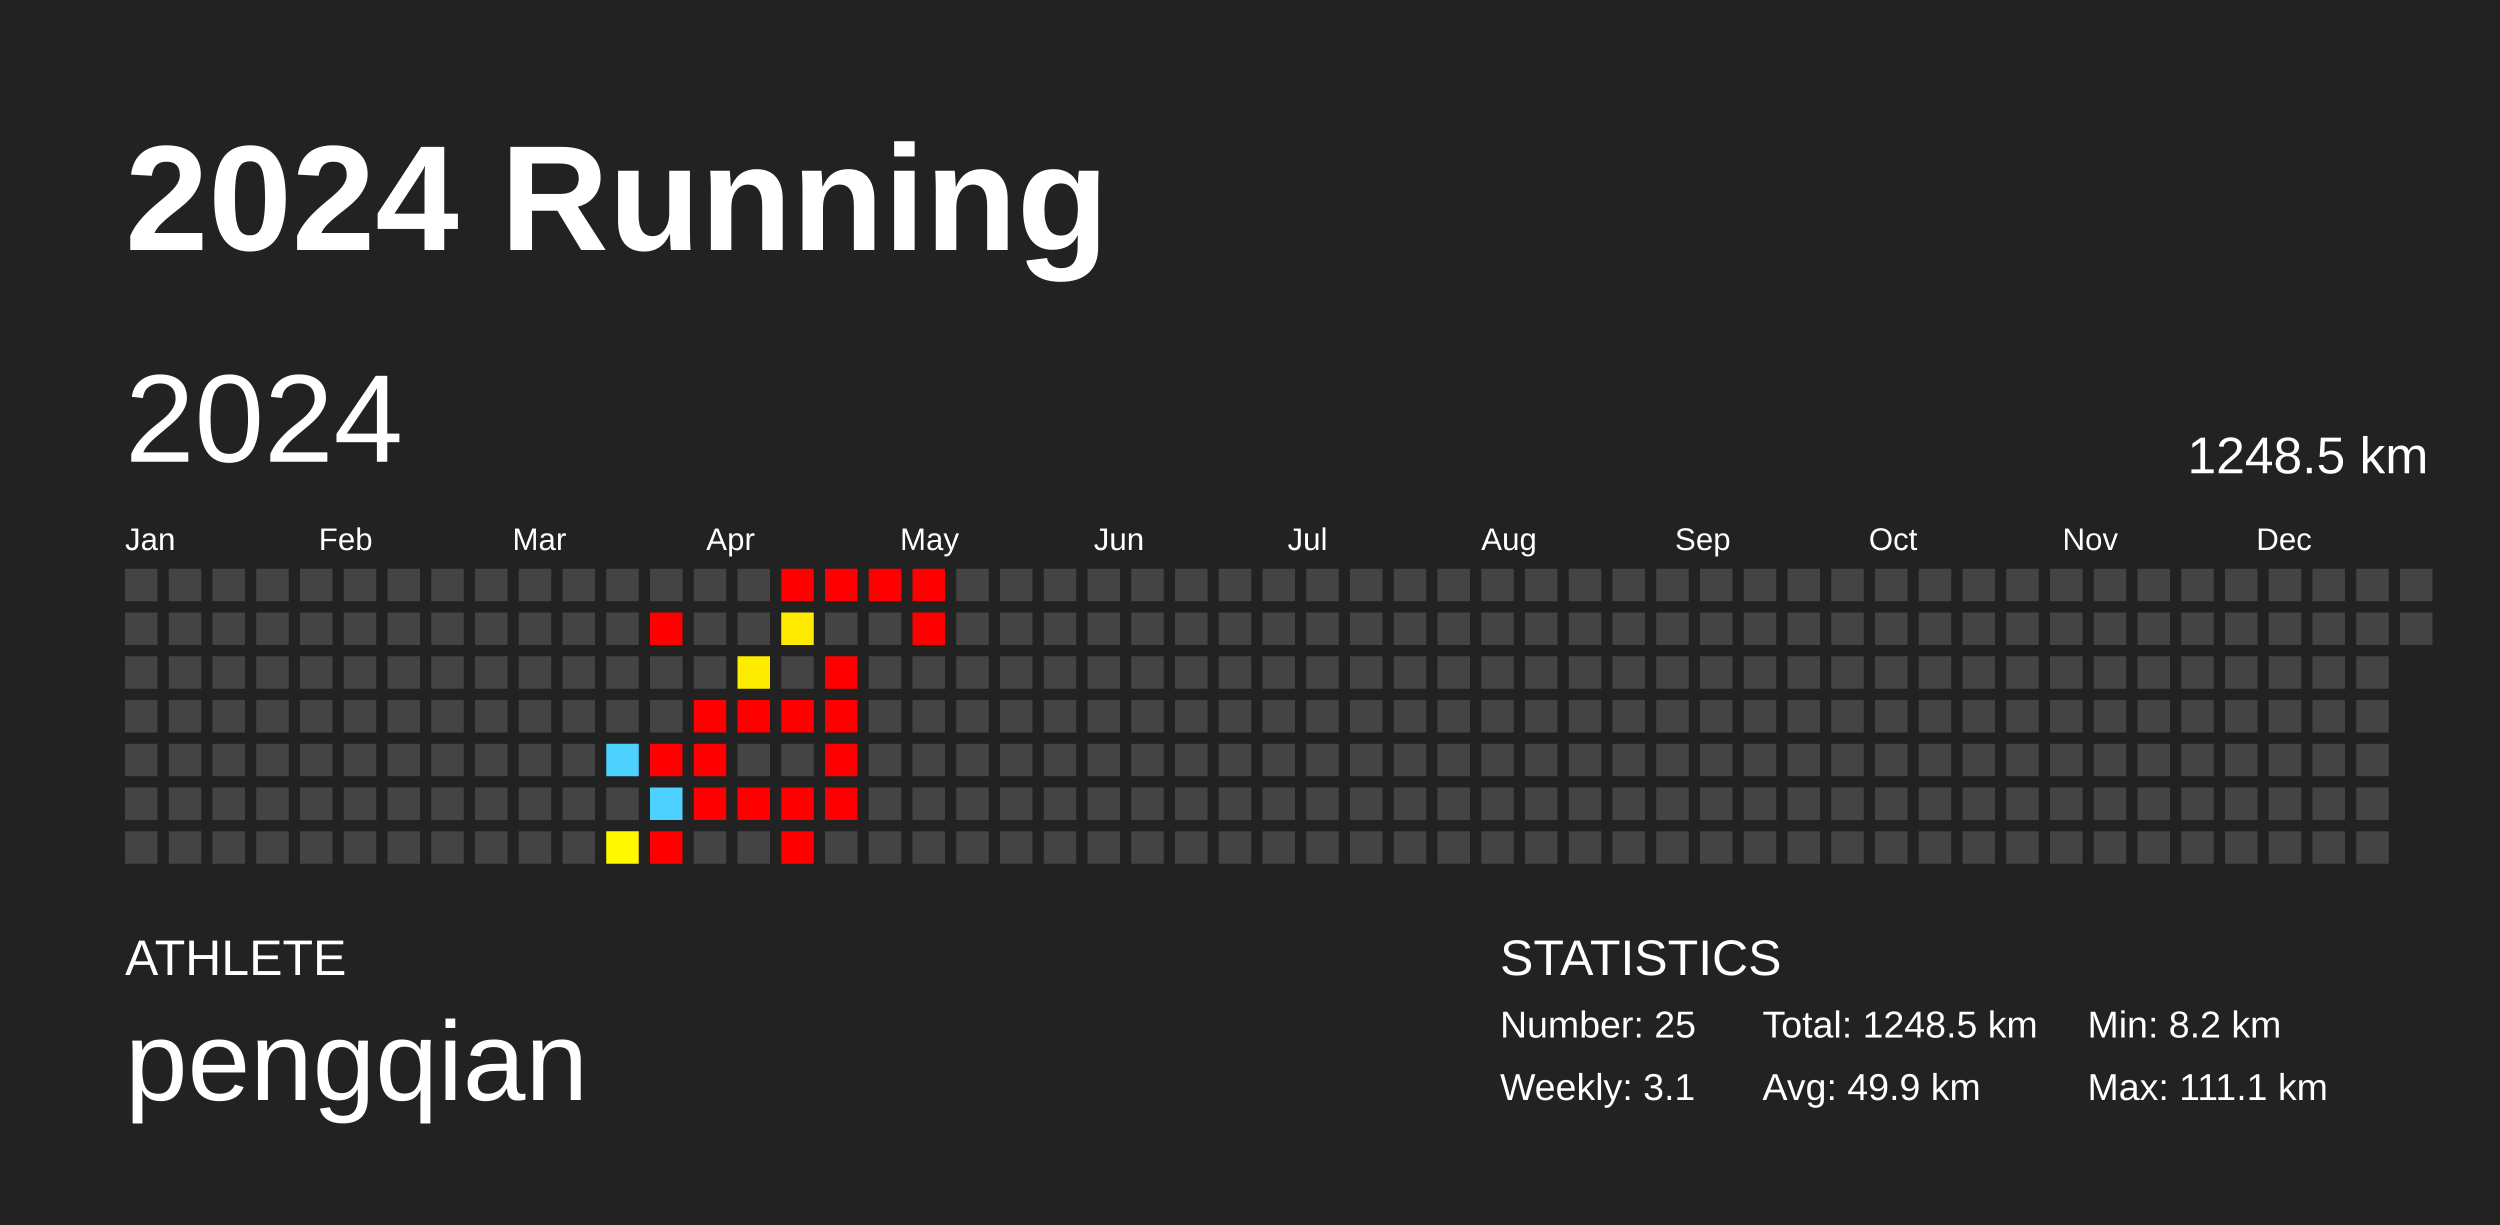
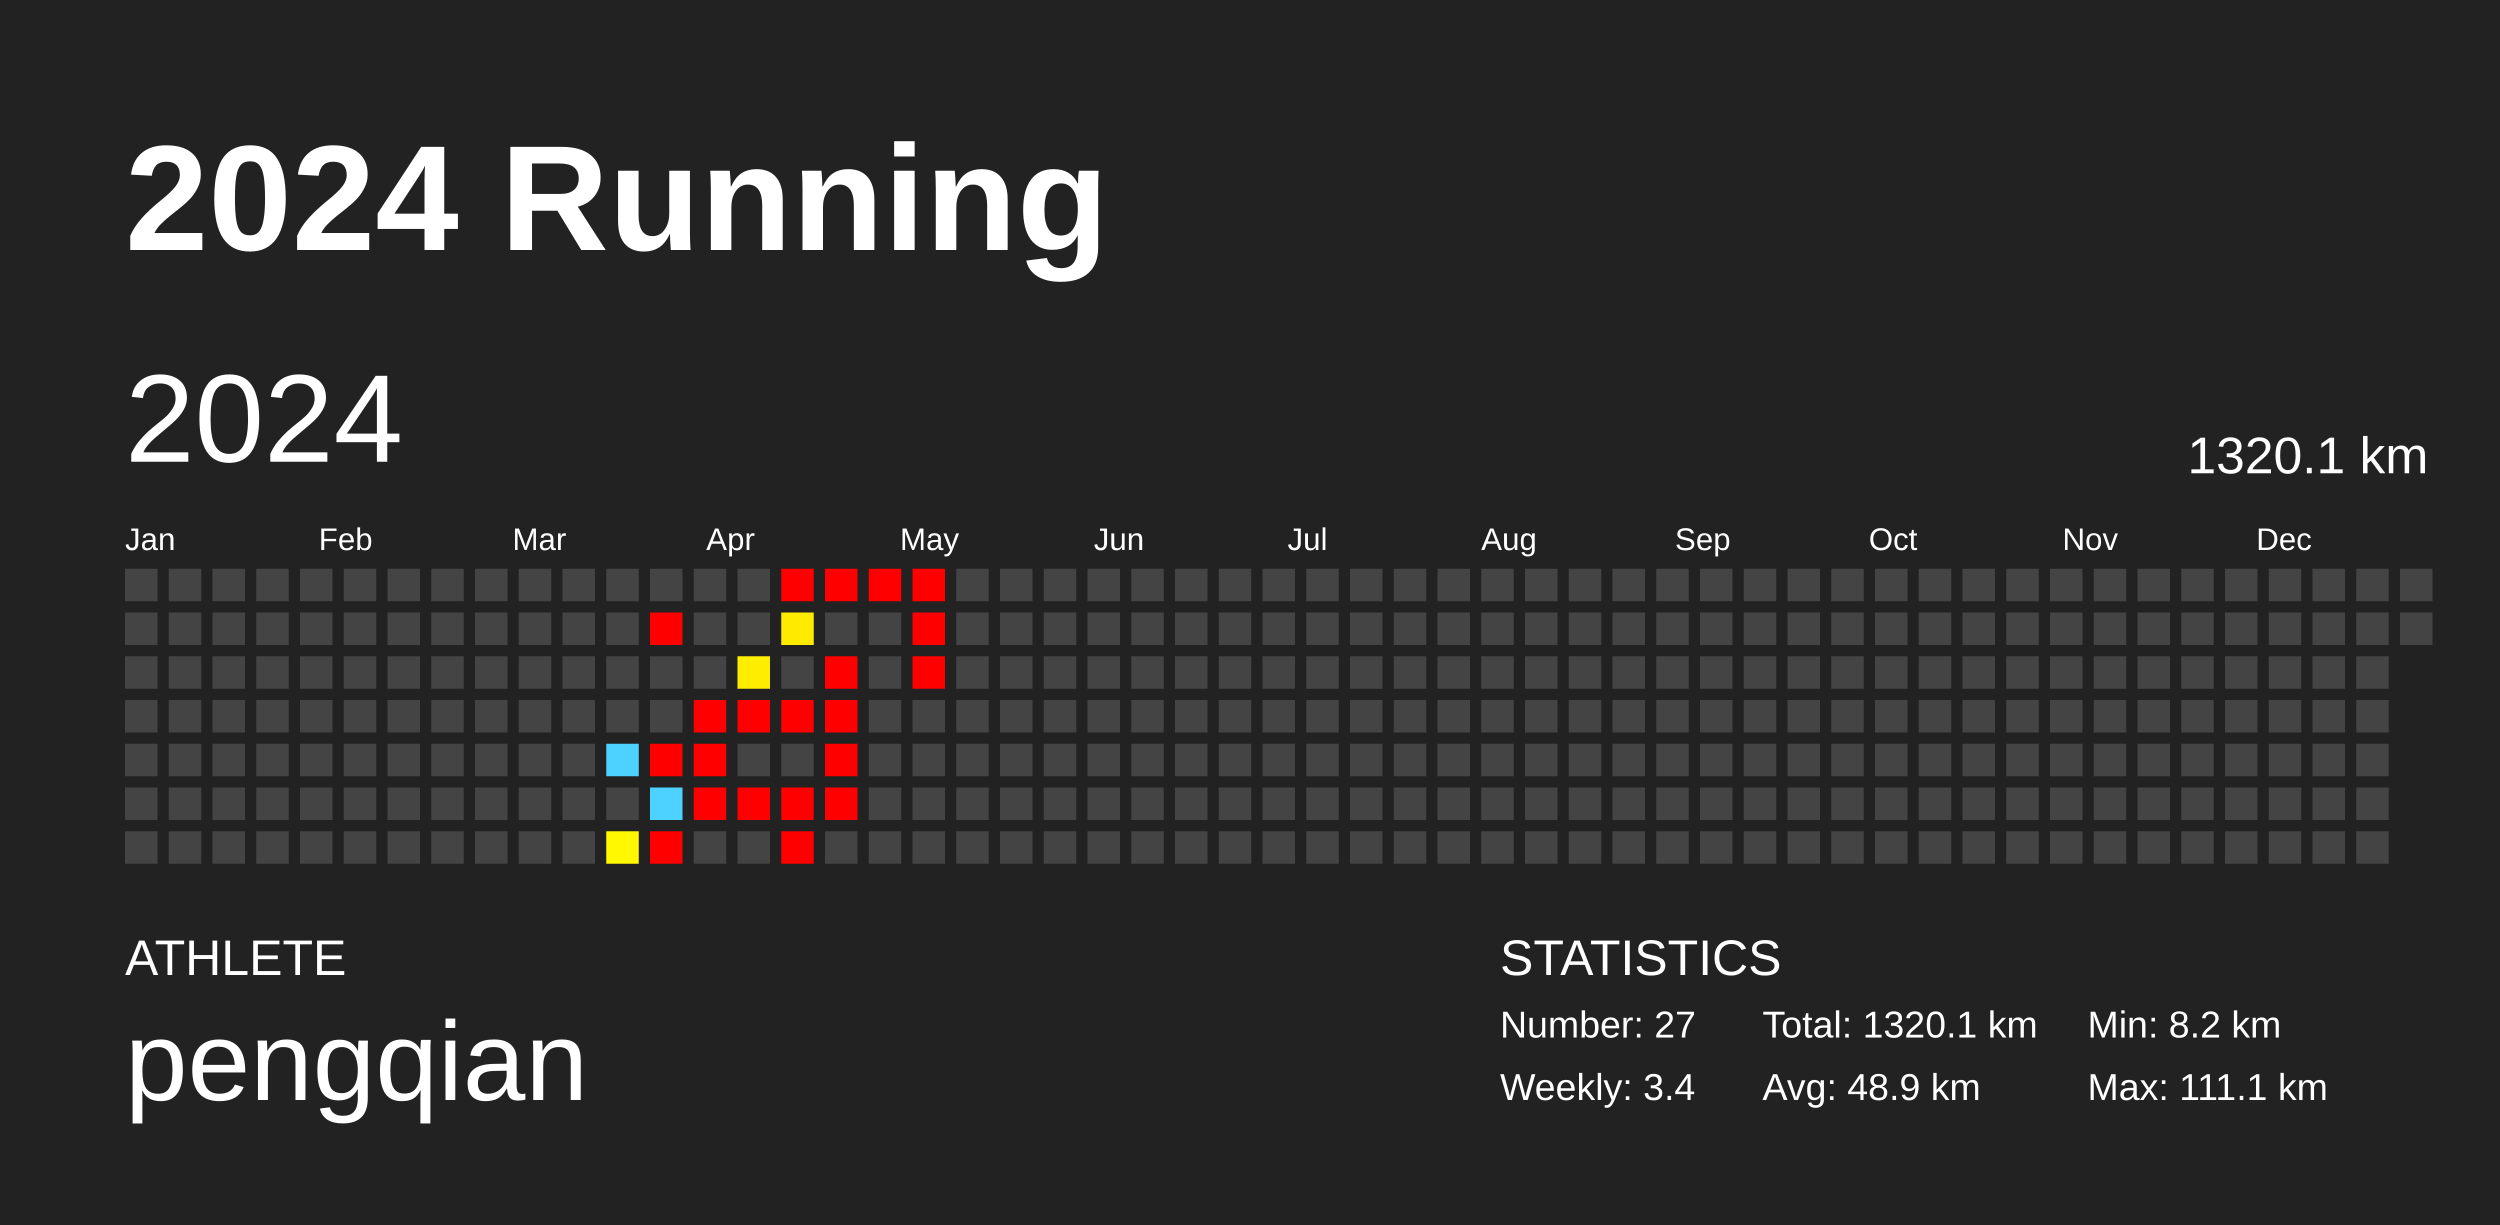
<svg xmlns="http://www.w3.org/2000/svg" baseProfile="full" height="98mm" version="1.1" viewBox="0,0,200,98" width="200mm">
  <defs />
  <rect fill="#222222" height="98" width="200" x="0" y="0" />
  <text fill="#FFFFFF" style="font-size:12px; font-family:Arial; font-weight:bold;" x="10" y="20">2024 Running</text>
  <text fill="#FFFFFF" style="font-size:4px; font-family:Arial" x="10" y="78">ATHLETE</text>
  <text fill="#FFFFFF" style="font-size:9px; font-family:Arial" x="10" y="88">pengqian</text>
  <text fill="#FFFFFF" style="font-size:4px; font-family:Arial" x="120" y="78">STATISTICS</text>
-   <text fill="#FFFFFF" style="font-size:3px; font-family:Arial" x="120" y="83">Number: 25</text>
-   <text fill="#FFFFFF" style="font-size:3px; font-family:Arial" x="120" y="88">Weekly: 3.1</text>
-   <text fill="#FFFFFF" style="font-size:3px; font-family:Arial" x="141" y="83">Total: 1248.5 km</text>
-   <text fill="#FFFFFF" style="font-size:3px; font-family:Arial" x="141" y="88">Avg: 49.9 km</text>
+   <text fill="#FFFFFF" style="font-size:3px; font-family:Arial" x="120" y="83">Number: 27</text>
+   <text fill="#FFFFFF" style="font-size:3px; font-family:Arial" x="120" y="88">Weekly: 3.4</text>
+   <text fill="#FFFFFF" style="font-size:3px; font-family:Arial" x="141" y="83">Total: 1320.1 km</text>
+   <text fill="#FFFFFF" style="font-size:3px; font-family:Arial" x="141" y="88">Avg: 48.9 km</text>
  <text fill="#FFFFFF" style="font-size:3px; font-family:Arial" x="167" y="83">Min: 8.2 km</text>
  <text fill="#FFFFFF" style="font-size:3px; font-family:Arial" x="167" y="88">Max: 111.1 km</text>
  <text dominant-baseline="hanging" fill="#FFFFFF" style="font-size:10.0px; font-family:Arial;" x="10" y="30">2024</text>
-   <text dominant-baseline="hanging" fill="#FFFFFF" style="font-size:4.125px; font-family:Arial;" x="175" y="35">1248.5 km</text>
+   <text dominant-baseline="hanging" fill="#FFFFFF" style="font-size:4.125px; font-family:Arial;" x="175" y="35">1320.1 km</text>
  <text fill="#FFFFFF" style="font-size:2.5px; font-family:Arial" x="10.0" y="44">Jan</text>
  <text fill="#FFFFFF" style="font-size:2.5px; font-family:Arial" x="25.5" y="44">Feb</text>
  <text fill="#FFFFFF" style="font-size:2.5px; font-family:Arial" x="41.0" y="44">Mar</text>
  <text fill="#FFFFFF" style="font-size:2.5px; font-family:Arial" x="56.5" y="44">Apr</text>
  <text fill="#FFFFFF" style="font-size:2.5px; font-family:Arial" x="72.0" y="44">May</text>
  <text fill="#FFFFFF" style="font-size:2.5px; font-family:Arial" x="87.5" y="44">Jun</text>
  <text fill="#FFFFFF" style="font-size:2.5px; font-family:Arial" x="103.0" y="44">Jul</text>
  <text fill="#FFFFFF" style="font-size:2.5px; font-family:Arial" x="118.5" y="44">Aug</text>
  <text fill="#FFFFFF" style="font-size:2.5px; font-family:Arial" x="134.0" y="44">Sep</text>
  <text fill="#FFFFFF" style="font-size:2.5px; font-family:Arial" x="149.5" y="44">Oct</text>
  <text fill="#FFFFFF" style="font-size:2.5px; font-family:Arial" x="165.0" y="44">Nov</text>
  <text fill="#FFFFFF" style="font-size:2.5px; font-family:Arial" x="180.5" y="44">Dec</text>
  <rect fill="#444444" height="2.6" width="2.6" x="10.0" y="45.5" />
  <rect fill="#444444" height="2.6" width="2.6" x="10.0" y="49.0" />
  <rect fill="#444444" height="2.6" width="2.6" x="10.0" y="52.5" />
  <rect fill="#444444" height="2.6" width="2.6" x="10.0" y="56.0" />
  <rect fill="#444444" height="2.6" width="2.6" x="10.0" y="59.5" />
  <rect fill="#444444" height="2.6" width="2.6" x="10.0" y="63.0" />
  <rect fill="#444444" height="2.6" width="2.6" x="10.0" y="66.5" />
  <rect fill="#444444" height="2.6" width="2.6" x="13.5" y="45.5" />
  <rect fill="#444444" height="2.6" width="2.6" x="13.5" y="49.0" />
  <rect fill="#444444" height="2.6" width="2.6" x="13.5" y="52.5" />
  <rect fill="#444444" height="2.6" width="2.6" x="13.5" y="56.0" />
  <rect fill="#444444" height="2.6" width="2.6" x="13.5" y="59.5" />
  <rect fill="#444444" height="2.6" width="2.6" x="13.5" y="63.0" />
  <rect fill="#444444" height="2.6" width="2.6" x="13.5" y="66.5" />
  <rect fill="#444444" height="2.6" width="2.6" x="17.0" y="45.5" />
  <rect fill="#444444" height="2.6" width="2.6" x="17.0" y="49.0" />
  <rect fill="#444444" height="2.6" width="2.6" x="17.0" y="52.5" />
  <rect fill="#444444" height="2.6" width="2.6" x="17.0" y="56.0" />
  <rect fill="#444444" height="2.6" width="2.6" x="17.0" y="59.5" />
  <rect fill="#444444" height="2.6" width="2.6" x="17.0" y="63.0" />
  <rect fill="#444444" height="2.6" width="2.6" x="17.0" y="66.5" />
  <rect fill="#444444" height="2.6" width="2.6" x="20.5" y="45.5" />
  <rect fill="#444444" height="2.6" width="2.6" x="20.5" y="49.0" />
  <rect fill="#444444" height="2.6" width="2.6" x="20.5" y="52.5" />
  <rect fill="#444444" height="2.6" width="2.6" x="20.5" y="56.0" />
  <rect fill="#444444" height="2.6" width="2.6" x="20.5" y="59.5" />
  <rect fill="#444444" height="2.6" width="2.6" x="20.5" y="63.0" />
  <rect fill="#444444" height="2.6" width="2.6" x="20.5" y="66.5" />
  <rect fill="#444444" height="2.6" width="2.6" x="24.0" y="45.5" />
  <rect fill="#444444" height="2.6" width="2.6" x="24.0" y="49.0" />
  <rect fill="#444444" height="2.6" width="2.6" x="24.0" y="52.5" />
  <rect fill="#444444" height="2.6" width="2.6" x="24.0" y="56.0" />
  <rect fill="#444444" height="2.6" width="2.6" x="24.0" y="59.5" />
  <rect fill="#444444" height="2.6" width="2.6" x="24.0" y="63.0" />
  <rect fill="#444444" height="2.6" width="2.6" x="24.0" y="66.5" />
  <rect fill="#444444" height="2.6" width="2.6" x="27.5" y="45.5" />
  <rect fill="#444444" height="2.6" width="2.6" x="27.5" y="49.0" />
  <rect fill="#444444" height="2.6" width="2.6" x="27.5" y="52.5" />
  <rect fill="#444444" height="2.6" width="2.6" x="27.5" y="56.0" />
  <rect fill="#444444" height="2.6" width="2.6" x="27.5" y="59.5" />
  <rect fill="#444444" height="2.6" width="2.6" x="27.5" y="63.0" />
  <rect fill="#444444" height="2.6" width="2.6" x="27.5" y="66.5" />
  <rect fill="#444444" height="2.6" width="2.6" x="31.0" y="45.5" />
  <rect fill="#444444" height="2.6" width="2.6" x="31.0" y="49.0" />
  <rect fill="#444444" height="2.6" width="2.6" x="31.0" y="52.5" />
  <rect fill="#444444" height="2.6" width="2.6" x="31.0" y="56.0" />
  <rect fill="#444444" height="2.6" width="2.6" x="31.0" y="59.5" />
  <rect fill="#444444" height="2.6" width="2.6" x="31.0" y="63.0" />
  <rect fill="#444444" height="2.6" width="2.6" x="31.0" y="66.5" />
  <rect fill="#444444" height="2.6" width="2.6" x="34.5" y="45.5" />
  <rect fill="#444444" height="2.6" width="2.6" x="34.5" y="49.0" />
  <rect fill="#444444" height="2.6" width="2.6" x="34.5" y="52.5" />
  <rect fill="#444444" height="2.6" width="2.6" x="34.5" y="56.0" />
  <rect fill="#444444" height="2.6" width="2.6" x="34.5" y="59.5" />
  <rect fill="#444444" height="2.6" width="2.6" x="34.5" y="63.0" />
  <rect fill="#444444" height="2.6" width="2.6" x="34.5" y="66.5" />
  <rect fill="#444444" height="2.6" width="2.6" x="38.0" y="45.5" />
  <rect fill="#444444" height="2.6" width="2.6" x="38.0" y="49.0" />
  <rect fill="#444444" height="2.6" width="2.6" x="38.0" y="52.5" />
  <rect fill="#444444" height="2.6" width="2.6" x="38.0" y="56.0" />
  <rect fill="#444444" height="2.6" width="2.6" x="38.0" y="59.5" />
  <rect fill="#444444" height="2.6" width="2.6" x="38.0" y="63.0" />
  <rect fill="#444444" height="2.6" width="2.6" x="38.0" y="66.5" />
  <rect fill="#444444" height="2.6" width="2.6" x="41.5" y="45.5" />
  <rect fill="#444444" height="2.6" width="2.6" x="41.5" y="49.0" />
  <rect fill="#444444" height="2.6" width="2.6" x="41.5" y="52.5" />
  <rect fill="#444444" height="2.6" width="2.6" x="41.5" y="56.0" />
  <rect fill="#444444" height="2.6" width="2.6" x="41.5" y="59.5" />
  <rect fill="#444444" height="2.6" width="2.6" x="41.5" y="63.0" />
  <rect fill="#444444" height="2.6" width="2.6" x="41.5" y="66.5" />
  <rect fill="#444444" height="2.6" width="2.6" x="45.0" y="45.5" />
  <rect fill="#444444" height="2.6" width="2.6" x="45.0" y="49.0" />
  <rect fill="#444444" height="2.6" width="2.6" x="45.0" y="52.5" />
  <rect fill="#444444" height="2.6" width="2.6" x="45.0" y="56.0" />
  <rect fill="#444444" height="2.6" width="2.6" x="45.0" y="59.5" />
  <rect fill="#444444" height="2.6" width="2.6" x="45.0" y="63.0" />
  <rect fill="#444444" height="2.6" width="2.6" x="45.0" y="66.5" />
  <rect fill="#444444" height="2.6" width="2.6" x="48.5" y="45.5" />
  <rect fill="#444444" height="2.6" width="2.6" x="48.5" y="49.0" />
  <rect fill="#444444" height="2.6" width="2.6" x="48.5" y="52.5" />
  <rect fill="#444444" height="2.6" width="2.6" x="48.5" y="56.0" />
  <rect fill="#4dd2ff" height="2.6" width="2.6" x="48.5" y="59.5" />
  <rect fill="#444444" height="2.6" width="2.6" x="48.5" y="63.0" />
  <rect fill="#fff800" height="2.6" width="2.6" x="48.5" y="66.5" />
  <rect fill="#444444" height="2.6" width="2.6" x="52.0" y="45.5" />
  <rect fill="red" height="2.6" width="2.6" x="52.0" y="49.0" />
  <rect fill="#444444" height="2.6" width="2.6" x="52.0" y="52.5" />
  <rect fill="#444444" height="2.6" width="2.6" x="52.0" y="56.0" />
  <rect fill="red" height="2.6" width="2.6" x="52.0" y="59.5" />
  <rect fill="#4dd2ff" height="2.6" width="2.6" x="52.0" y="63.0" />
  <rect fill="red" height="2.6" width="2.6" x="52.0" y="66.5" />
  <rect fill="#444444" height="2.6" width="2.6" x="55.5" y="45.5" />
  <rect fill="#444444" height="2.6" width="2.6" x="55.5" y="49.0" />
  <rect fill="#444444" height="2.6" width="2.6" x="55.5" y="52.5" />
  <rect fill="red" height="2.6" width="2.6" x="55.5" y="56.0" />
  <rect fill="red" height="2.6" width="2.6" x="55.5" y="59.5" />
  <rect fill="red" height="2.6" width="2.6" x="55.5" y="63.0" />
  <rect fill="#444444" height="2.6" width="2.6" x="55.5" y="66.5" />
  <rect fill="#444444" height="2.6" width="2.6" x="59.0" y="45.5" />
  <rect fill="#444444" height="2.6" width="2.6" x="59.0" y="49.0" />
  <rect fill="#ffed00" height="2.6" width="2.6" x="59.0" y="52.5" />
  <rect fill="red" height="2.6" width="2.6" x="59.0" y="56.0" />
  <rect fill="#444444" height="2.6" width="2.6" x="59.0" y="59.5" />
  <rect fill="red" height="2.6" width="2.6" x="59.0" y="63.0" />
  <rect fill="#444444" height="2.6" width="2.6" x="59.0" y="66.5" />
  <rect fill="red" height="2.6" width="2.6" x="62.5" y="45.5" />
  <rect fill="#ffea00" height="2.6" width="2.6" x="62.5" y="49.0" />
  <rect fill="#444444" height="2.6" width="2.6" x="62.5" y="52.5" />
  <rect fill="red" height="2.6" width="2.6" x="62.5" y="56.0" />
  <rect fill="#444444" height="2.6" width="2.6" x="62.5" y="59.5" />
  <rect fill="red" height="2.6" width="2.6" x="62.5" y="63.0" />
  <rect fill="red" height="2.6" width="2.6" x="62.5" y="66.5" />
  <rect fill="red" height="2.6" width="2.6" x="66.0" y="45.5" />
  <rect fill="#444444" height="2.6" width="2.6" x="66.0" y="49.0" />
  <rect fill="red" height="2.6" width="2.6" x="66.0" y="52.5" />
  <rect fill="red" height="2.6" width="2.6" x="66.0" y="56.0" />
  <rect fill="red" height="2.6" width="2.6" x="66.0" y="59.5" />
  <rect fill="red" height="2.6" width="2.6" x="66.0" y="63.0" />
  <rect fill="#444444" height="2.6" width="2.6" x="66.0" y="66.5" />
  <rect fill="red" height="2.6" width="2.6" x="69.5" y="45.5" />
  <rect fill="#444444" height="2.6" width="2.6" x="69.5" y="49.0" />
  <rect fill="#444444" height="2.6" width="2.6" x="69.5" y="52.5" />
  <rect fill="#444444" height="2.6" width="2.6" x="69.5" y="56.0" />
  <rect fill="#444444" height="2.6" width="2.6" x="69.5" y="59.5" />
  <rect fill="#444444" height="2.6" width="2.6" x="69.5" y="63.0" />
  <rect fill="#444444" height="2.6" width="2.6" x="69.5" y="66.5" />
  <rect fill="red" height="2.6" width="2.6" x="73.0" y="45.5" />
  <rect fill="red" height="2.6" width="2.6" x="73.0" y="49.0" />
-   <rect fill="#444444" height="2.6" width="2.6" x="73.0" y="52.5" />
+   <rect fill="red" height="2.6" width="2.6" x="73.0" y="52.5" />
  <rect fill="#444444" height="2.6" width="2.6" x="73.0" y="56.0" />
  <rect fill="#444444" height="2.6" width="2.6" x="73.0" y="59.5" />
  <rect fill="#444444" height="2.6" width="2.6" x="73.0" y="63.0" />
  <rect fill="#444444" height="2.6" width="2.6" x="73.0" y="66.5" />
  <rect fill="#444444" height="2.6" width="2.6" x="76.5" y="45.5" />
  <rect fill="#444444" height="2.6" width="2.6" x="76.5" y="49.0" />
  <rect fill="#444444" height="2.6" width="2.6" x="76.5" y="52.5" />
  <rect fill="#444444" height="2.6" width="2.6" x="76.5" y="56.0" />
  <rect fill="#444444" height="2.6" width="2.6" x="76.5" y="59.5" />
  <rect fill="#444444" height="2.6" width="2.6" x="76.5" y="63.0" />
  <rect fill="#444444" height="2.6" width="2.6" x="76.5" y="66.5" />
  <rect fill="#444444" height="2.6" width="2.6" x="80.0" y="45.5" />
  <rect fill="#444444" height="2.6" width="2.6" x="80.0" y="49.0" />
  <rect fill="#444444" height="2.6" width="2.6" x="80.0" y="52.5" />
  <rect fill="#444444" height="2.6" width="2.6" x="80.0" y="56.0" />
  <rect fill="#444444" height="2.6" width="2.6" x="80.0" y="59.5" />
  <rect fill="#444444" height="2.6" width="2.6" x="80.0" y="63.0" />
  <rect fill="#444444" height="2.6" width="2.6" x="80.0" y="66.5" />
  <rect fill="#444444" height="2.6" width="2.6" x="83.5" y="45.5" />
  <rect fill="#444444" height="2.6" width="2.6" x="83.5" y="49.0" />
  <rect fill="#444444" height="2.6" width="2.6" x="83.5" y="52.5" />
  <rect fill="#444444" height="2.6" width="2.6" x="83.5" y="56.0" />
  <rect fill="#444444" height="2.6" width="2.6" x="83.5" y="59.5" />
  <rect fill="#444444" height="2.6" width="2.6" x="83.5" y="63.0" />
  <rect fill="#444444" height="2.6" width="2.6" x="83.5" y="66.5" />
  <rect fill="#444444" height="2.6" width="2.6" x="87.0" y="45.5" />
  <rect fill="#444444" height="2.6" width="2.6" x="87.0" y="49.0" />
  <rect fill="#444444" height="2.6" width="2.6" x="87.0" y="52.5" />
  <rect fill="#444444" height="2.6" width="2.6" x="87.0" y="56.0" />
  <rect fill="#444444" height="2.6" width="2.6" x="87.0" y="59.5" />
  <rect fill="#444444" height="2.6" width="2.6" x="87.0" y="63.0" />
  <rect fill="#444444" height="2.6" width="2.6" x="87.0" y="66.5" />
  <rect fill="#444444" height="2.6" width="2.6" x="90.5" y="45.5" />
  <rect fill="#444444" height="2.6" width="2.6" x="90.5" y="49.0" />
  <rect fill="#444444" height="2.6" width="2.6" x="90.5" y="52.5" />
  <rect fill="#444444" height="2.6" width="2.6" x="90.5" y="56.0" />
  <rect fill="#444444" height="2.6" width="2.6" x="90.5" y="59.5" />
  <rect fill="#444444" height="2.6" width="2.6" x="90.5" y="63.0" />
  <rect fill="#444444" height="2.6" width="2.6" x="90.5" y="66.5" />
  <rect fill="#444444" height="2.6" width="2.6" x="94.0" y="45.5" />
  <rect fill="#444444" height="2.6" width="2.6" x="94.0" y="49.0" />
  <rect fill="#444444" height="2.6" width="2.6" x="94.0" y="52.5" />
  <rect fill="#444444" height="2.6" width="2.6" x="94.0" y="56.0" />
  <rect fill="#444444" height="2.6" width="2.6" x="94.0" y="59.5" />
  <rect fill="#444444" height="2.6" width="2.6" x="94.0" y="63.0" />
  <rect fill="#444444" height="2.6" width="2.6" x="94.0" y="66.5" />
  <rect fill="#444444" height="2.6" width="2.6" x="97.5" y="45.5" />
  <rect fill="#444444" height="2.6" width="2.6" x="97.5" y="49.0" />
  <rect fill="#444444" height="2.6" width="2.6" x="97.5" y="52.5" />
  <rect fill="#444444" height="2.6" width="2.6" x="97.5" y="56.0" />
  <rect fill="#444444" height="2.6" width="2.6" x="97.5" y="59.5" />
  <rect fill="#444444" height="2.6" width="2.6" x="97.5" y="63.0" />
  <rect fill="#444444" height="2.6" width="2.6" x="97.5" y="66.5" />
  <rect fill="#444444" height="2.6" width="2.6" x="101.0" y="45.5" />
  <rect fill="#444444" height="2.6" width="2.6" x="101.0" y="49.0" />
  <rect fill="#444444" height="2.6" width="2.6" x="101.0" y="52.5" />
  <rect fill="#444444" height="2.6" width="2.6" x="101.0" y="56.0" />
  <rect fill="#444444" height="2.6" width="2.6" x="101.0" y="59.5" />
  <rect fill="#444444" height="2.6" width="2.6" x="101.0" y="63.0" />
  <rect fill="#444444" height="2.6" width="2.6" x="101.0" y="66.5" />
  <rect fill="#444444" height="2.6" width="2.6" x="104.5" y="45.5" />
  <rect fill="#444444" height="2.6" width="2.6" x="104.5" y="49.0" />
  <rect fill="#444444" height="2.6" width="2.6" x="104.5" y="52.5" />
  <rect fill="#444444" height="2.6" width="2.6" x="104.5" y="56.0" />
  <rect fill="#444444" height="2.6" width="2.6" x="104.5" y="59.5" />
  <rect fill="#444444" height="2.6" width="2.6" x="104.5" y="63.0" />
  <rect fill="#444444" height="2.6" width="2.6" x="104.5" y="66.5" />
  <rect fill="#444444" height="2.6" width="2.6" x="108.0" y="45.5" />
  <rect fill="#444444" height="2.6" width="2.6" x="108.0" y="49.0" />
  <rect fill="#444444" height="2.6" width="2.6" x="108.0" y="52.5" />
  <rect fill="#444444" height="2.6" width="2.6" x="108.0" y="56.0" />
  <rect fill="#444444" height="2.6" width="2.6" x="108.0" y="59.5" />
  <rect fill="#444444" height="2.6" width="2.6" x="108.0" y="63.0" />
  <rect fill="#444444" height="2.6" width="2.6" x="108.0" y="66.5" />
  <rect fill="#444444" height="2.6" width="2.6" x="111.5" y="45.5" />
  <rect fill="#444444" height="2.6" width="2.6" x="111.5" y="49.0" />
  <rect fill="#444444" height="2.6" width="2.6" x="111.5" y="52.5" />
  <rect fill="#444444" height="2.6" width="2.6" x="111.5" y="56.0" />
  <rect fill="#444444" height="2.6" width="2.6" x="111.5" y="59.5" />
  <rect fill="#444444" height="2.6" width="2.6" x="111.5" y="63.0" />
  <rect fill="#444444" height="2.6" width="2.6" x="111.5" y="66.5" />
  <rect fill="#444444" height="2.6" width="2.6" x="115.0" y="45.5" />
  <rect fill="#444444" height="2.6" width="2.6" x="115.0" y="49.0" />
  <rect fill="#444444" height="2.6" width="2.6" x="115.0" y="52.5" />
  <rect fill="#444444" height="2.6" width="2.6" x="115.0" y="56.0" />
  <rect fill="#444444" height="2.6" width="2.6" x="115.0" y="59.5" />
  <rect fill="#444444" height="2.6" width="2.6" x="115.0" y="63.0" />
  <rect fill="#444444" height="2.6" width="2.6" x="115.0" y="66.5" />
  <rect fill="#444444" height="2.6" width="2.6" x="118.5" y="45.5" />
  <rect fill="#444444" height="2.6" width="2.6" x="118.5" y="49.0" />
  <rect fill="#444444" height="2.6" width="2.6" x="118.5" y="52.5" />
  <rect fill="#444444" height="2.6" width="2.6" x="118.5" y="56.0" />
  <rect fill="#444444" height="2.6" width="2.6" x="118.5" y="59.5" />
  <rect fill="#444444" height="2.6" width="2.6" x="118.5" y="63.0" />
  <rect fill="#444444" height="2.6" width="2.6" x="118.5" y="66.5" />
  <rect fill="#444444" height="2.6" width="2.6" x="122.0" y="45.5" />
  <rect fill="#444444" height="2.6" width="2.6" x="122.0" y="49.0" />
  <rect fill="#444444" height="2.6" width="2.6" x="122.0" y="52.5" />
  <rect fill="#444444" height="2.6" width="2.6" x="122.0" y="56.0" />
  <rect fill="#444444" height="2.6" width="2.6" x="122.0" y="59.5" />
  <rect fill="#444444" height="2.6" width="2.6" x="122.0" y="63.0" />
  <rect fill="#444444" height="2.6" width="2.6" x="122.0" y="66.5" />
  <rect fill="#444444" height="2.6" width="2.6" x="125.5" y="45.5" />
  <rect fill="#444444" height="2.6" width="2.6" x="125.5" y="49.0" />
  <rect fill="#444444" height="2.6" width="2.6" x="125.5" y="52.5" />
  <rect fill="#444444" height="2.6" width="2.6" x="125.5" y="56.0" />
  <rect fill="#444444" height="2.6" width="2.6" x="125.5" y="59.5" />
  <rect fill="#444444" height="2.6" width="2.6" x="125.5" y="63.0" />
  <rect fill="#444444" height="2.6" width="2.6" x="125.5" y="66.5" />
  <rect fill="#444444" height="2.6" width="2.6" x="129.0" y="45.5" />
  <rect fill="#444444" height="2.6" width="2.6" x="129.0" y="49.0" />
  <rect fill="#444444" height="2.6" width="2.6" x="129.0" y="52.5" />
  <rect fill="#444444" height="2.6" width="2.6" x="129.0" y="56.0" />
  <rect fill="#444444" height="2.6" width="2.6" x="129.0" y="59.5" />
  <rect fill="#444444" height="2.6" width="2.6" x="129.0" y="63.0" />
  <rect fill="#444444" height="2.6" width="2.6" x="129.0" y="66.5" />
  <rect fill="#444444" height="2.6" width="2.6" x="132.5" y="45.5" />
  <rect fill="#444444" height="2.6" width="2.6" x="132.5" y="49.0" />
  <rect fill="#444444" height="2.6" width="2.6" x="132.5" y="52.5" />
  <rect fill="#444444" height="2.6" width="2.6" x="132.5" y="56.0" />
  <rect fill="#444444" height="2.6" width="2.6" x="132.5" y="59.5" />
  <rect fill="#444444" height="2.6" width="2.6" x="132.5" y="63.0" />
  <rect fill="#444444" height="2.6" width="2.6" x="132.5" y="66.5" />
  <rect fill="#444444" height="2.6" width="2.6" x="136.0" y="45.5" />
  <rect fill="#444444" height="2.6" width="2.6" x="136.0" y="49.0" />
  <rect fill="#444444" height="2.6" width="2.6" x="136.0" y="52.5" />
  <rect fill="#444444" height="2.6" width="2.6" x="136.0" y="56.0" />
  <rect fill="#444444" height="2.6" width="2.6" x="136.0" y="59.5" />
  <rect fill="#444444" height="2.6" width="2.6" x="136.0" y="63.0" />
  <rect fill="#444444" height="2.6" width="2.6" x="136.0" y="66.5" />
  <rect fill="#444444" height="2.6" width="2.6" x="139.5" y="45.5" />
  <rect fill="#444444" height="2.6" width="2.6" x="139.5" y="49.0" />
  <rect fill="#444444" height="2.6" width="2.6" x="139.5" y="52.5" />
  <rect fill="#444444" height="2.6" width="2.6" x="139.5" y="56.0" />
  <rect fill="#444444" height="2.6" width="2.6" x="139.5" y="59.5" />
  <rect fill="#444444" height="2.6" width="2.6" x="139.5" y="63.0" />
  <rect fill="#444444" height="2.6" width="2.6" x="139.5" y="66.5" />
  <rect fill="#444444" height="2.6" width="2.6" x="143.0" y="45.5" />
  <rect fill="#444444" height="2.6" width="2.6" x="143.0" y="49.0" />
  <rect fill="#444444" height="2.6" width="2.6" x="143.0" y="52.5" />
  <rect fill="#444444" height="2.6" width="2.6" x="143.0" y="56.0" />
  <rect fill="#444444" height="2.6" width="2.6" x="143.0" y="59.5" />
  <rect fill="#444444" height="2.6" width="2.6" x="143.0" y="63.0" />
  <rect fill="#444444" height="2.6" width="2.6" x="143.0" y="66.5" />
  <rect fill="#444444" height="2.6" width="2.6" x="146.5" y="45.5" />
  <rect fill="#444444" height="2.6" width="2.6" x="146.5" y="49.0" />
  <rect fill="#444444" height="2.6" width="2.6" x="146.5" y="52.5" />
  <rect fill="#444444" height="2.6" width="2.6" x="146.5" y="56.0" />
  <rect fill="#444444" height="2.6" width="2.6" x="146.5" y="59.5" />
  <rect fill="#444444" height="2.6" width="2.6" x="146.5" y="63.0" />
  <rect fill="#444444" height="2.6" width="2.6" x="146.5" y="66.5" />
  <rect fill="#444444" height="2.6" width="2.6" x="150.0" y="45.5" />
  <rect fill="#444444" height="2.6" width="2.6" x="150.0" y="49.0" />
  <rect fill="#444444" height="2.6" width="2.6" x="150.0" y="52.5" />
  <rect fill="#444444" height="2.6" width="2.6" x="150.0" y="56.0" />
  <rect fill="#444444" height="2.6" width="2.6" x="150.0" y="59.5" />
  <rect fill="#444444" height="2.6" width="2.6" x="150.0" y="63.0" />
  <rect fill="#444444" height="2.6" width="2.6" x="150.0" y="66.5" />
  <rect fill="#444444" height="2.6" width="2.6" x="153.5" y="45.5" />
  <rect fill="#444444" height="2.6" width="2.6" x="153.5" y="49.0" />
  <rect fill="#444444" height="2.6" width="2.6" x="153.5" y="52.5" />
  <rect fill="#444444" height="2.6" width="2.6" x="153.5" y="56.0" />
  <rect fill="#444444" height="2.6" width="2.6" x="153.5" y="59.5" />
  <rect fill="#444444" height="2.6" width="2.6" x="153.5" y="63.0" />
  <rect fill="#444444" height="2.6" width="2.6" x="153.5" y="66.5" />
  <rect fill="#444444" height="2.6" width="2.6" x="157.0" y="45.5" />
  <rect fill="#444444" height="2.6" width="2.6" x="157.0" y="49.0" />
  <rect fill="#444444" height="2.6" width="2.6" x="157.0" y="52.5" />
  <rect fill="#444444" height="2.6" width="2.6" x="157.0" y="56.0" />
  <rect fill="#444444" height="2.6" width="2.6" x="157.0" y="59.5" />
  <rect fill="#444444" height="2.6" width="2.6" x="157.0" y="63.0" />
  <rect fill="#444444" height="2.6" width="2.6" x="157.0" y="66.5" />
  <rect fill="#444444" height="2.6" width="2.6" x="160.5" y="45.5" />
  <rect fill="#444444" height="2.6" width="2.6" x="160.5" y="49.0" />
  <rect fill="#444444" height="2.6" width="2.6" x="160.5" y="52.5" />
  <rect fill="#444444" height="2.6" width="2.6" x="160.5" y="56.0" />
  <rect fill="#444444" height="2.6" width="2.6" x="160.5" y="59.5" />
  <rect fill="#444444" height="2.6" width="2.6" x="160.5" y="63.0" />
  <rect fill="#444444" height="2.6" width="2.6" x="160.5" y="66.5" />
  <rect fill="#444444" height="2.6" width="2.6" x="164.0" y="45.5" />
  <rect fill="#444444" height="2.6" width="2.6" x="164.0" y="49.0" />
  <rect fill="#444444" height="2.6" width="2.6" x="164.0" y="52.5" />
  <rect fill="#444444" height="2.6" width="2.6" x="164.0" y="56.0" />
  <rect fill="#444444" height="2.6" width="2.6" x="164.0" y="59.5" />
  <rect fill="#444444" height="2.6" width="2.6" x="164.0" y="63.0" />
  <rect fill="#444444" height="2.6" width="2.6" x="164.0" y="66.5" />
  <rect fill="#444444" height="2.6" width="2.6" x="167.5" y="45.5" />
  <rect fill="#444444" height="2.6" width="2.6" x="167.5" y="49.0" />
  <rect fill="#444444" height="2.6" width="2.6" x="167.5" y="52.5" />
  <rect fill="#444444" height="2.6" width="2.6" x="167.5" y="56.0" />
  <rect fill="#444444" height="2.6" width="2.6" x="167.5" y="59.5" />
  <rect fill="#444444" height="2.6" width="2.6" x="167.5" y="63.0" />
  <rect fill="#444444" height="2.6" width="2.6" x="167.5" y="66.5" />
  <rect fill="#444444" height="2.6" width="2.6" x="171.0" y="45.5" />
  <rect fill="#444444" height="2.6" width="2.6" x="171.0" y="49.0" />
  <rect fill="#444444" height="2.6" width="2.6" x="171.0" y="52.5" />
  <rect fill="#444444" height="2.6" width="2.6" x="171.0" y="56.0" />
  <rect fill="#444444" height="2.6" width="2.6" x="171.0" y="59.5" />
  <rect fill="#444444" height="2.6" width="2.6" x="171.0" y="63.0" />
  <rect fill="#444444" height="2.6" width="2.6" x="171.0" y="66.5" />
  <rect fill="#444444" height="2.6" width="2.6" x="174.5" y="45.5" />
  <rect fill="#444444" height="2.6" width="2.6" x="174.5" y="49.0" />
  <rect fill="#444444" height="2.6" width="2.6" x="174.5" y="52.5" />
  <rect fill="#444444" height="2.6" width="2.6" x="174.5" y="56.0" />
  <rect fill="#444444" height="2.6" width="2.6" x="174.5" y="59.5" />
  <rect fill="#444444" height="2.6" width="2.6" x="174.5" y="63.0" />
  <rect fill="#444444" height="2.6" width="2.6" x="174.5" y="66.5" />
  <rect fill="#444444" height="2.6" width="2.6" x="178.0" y="45.5" />
  <rect fill="#444444" height="2.6" width="2.6" x="178.0" y="49.0" />
  <rect fill="#444444" height="2.6" width="2.6" x="178.0" y="52.5" />
  <rect fill="#444444" height="2.6" width="2.6" x="178.0" y="56.0" />
  <rect fill="#444444" height="2.6" width="2.6" x="178.0" y="59.5" />
  <rect fill="#444444" height="2.6" width="2.6" x="178.0" y="63.0" />
  <rect fill="#444444" height="2.6" width="2.6" x="178.0" y="66.5" />
  <rect fill="#444444" height="2.6" width="2.6" x="181.5" y="45.5" />
  <rect fill="#444444" height="2.6" width="2.6" x="181.5" y="49.0" />
  <rect fill="#444444" height="2.6" width="2.6" x="181.5" y="52.5" />
  <rect fill="#444444" height="2.6" width="2.6" x="181.5" y="56.0" />
  <rect fill="#444444" height="2.6" width="2.6" x="181.5" y="59.5" />
  <rect fill="#444444" height="2.6" width="2.6" x="181.5" y="63.0" />
  <rect fill="#444444" height="2.6" width="2.6" x="181.5" y="66.5" />
  <rect fill="#444444" height="2.6" width="2.6" x="185.0" y="45.5" />
  <rect fill="#444444" height="2.6" width="2.6" x="185.0" y="49.0" />
  <rect fill="#444444" height="2.6" width="2.6" x="185.0" y="52.5" />
  <rect fill="#444444" height="2.6" width="2.6" x="185.0" y="56.0" />
  <rect fill="#444444" height="2.6" width="2.6" x="185.0" y="59.5" />
  <rect fill="#444444" height="2.6" width="2.6" x="185.0" y="63.0" />
  <rect fill="#444444" height="2.6" width="2.6" x="185.0" y="66.5" />
  <rect fill="#444444" height="2.6" width="2.6" x="188.5" y="45.5" />
  <rect fill="#444444" height="2.6" width="2.6" x="188.5" y="49.0" />
  <rect fill="#444444" height="2.6" width="2.6" x="188.5" y="52.5" />
  <rect fill="#444444" height="2.6" width="2.6" x="188.5" y="56.0" />
  <rect fill="#444444" height="2.6" width="2.6" x="188.5" y="59.5" />
  <rect fill="#444444" height="2.6" width="2.6" x="188.5" y="63.0" />
  <rect fill="#444444" height="2.6" width="2.6" x="188.5" y="66.5" />
  <rect fill="#444444" height="2.6" width="2.6" x="192.0" y="45.5" />
  <rect fill="#444444" height="2.6" width="2.6" x="192.0" y="49.0" />
</svg>
